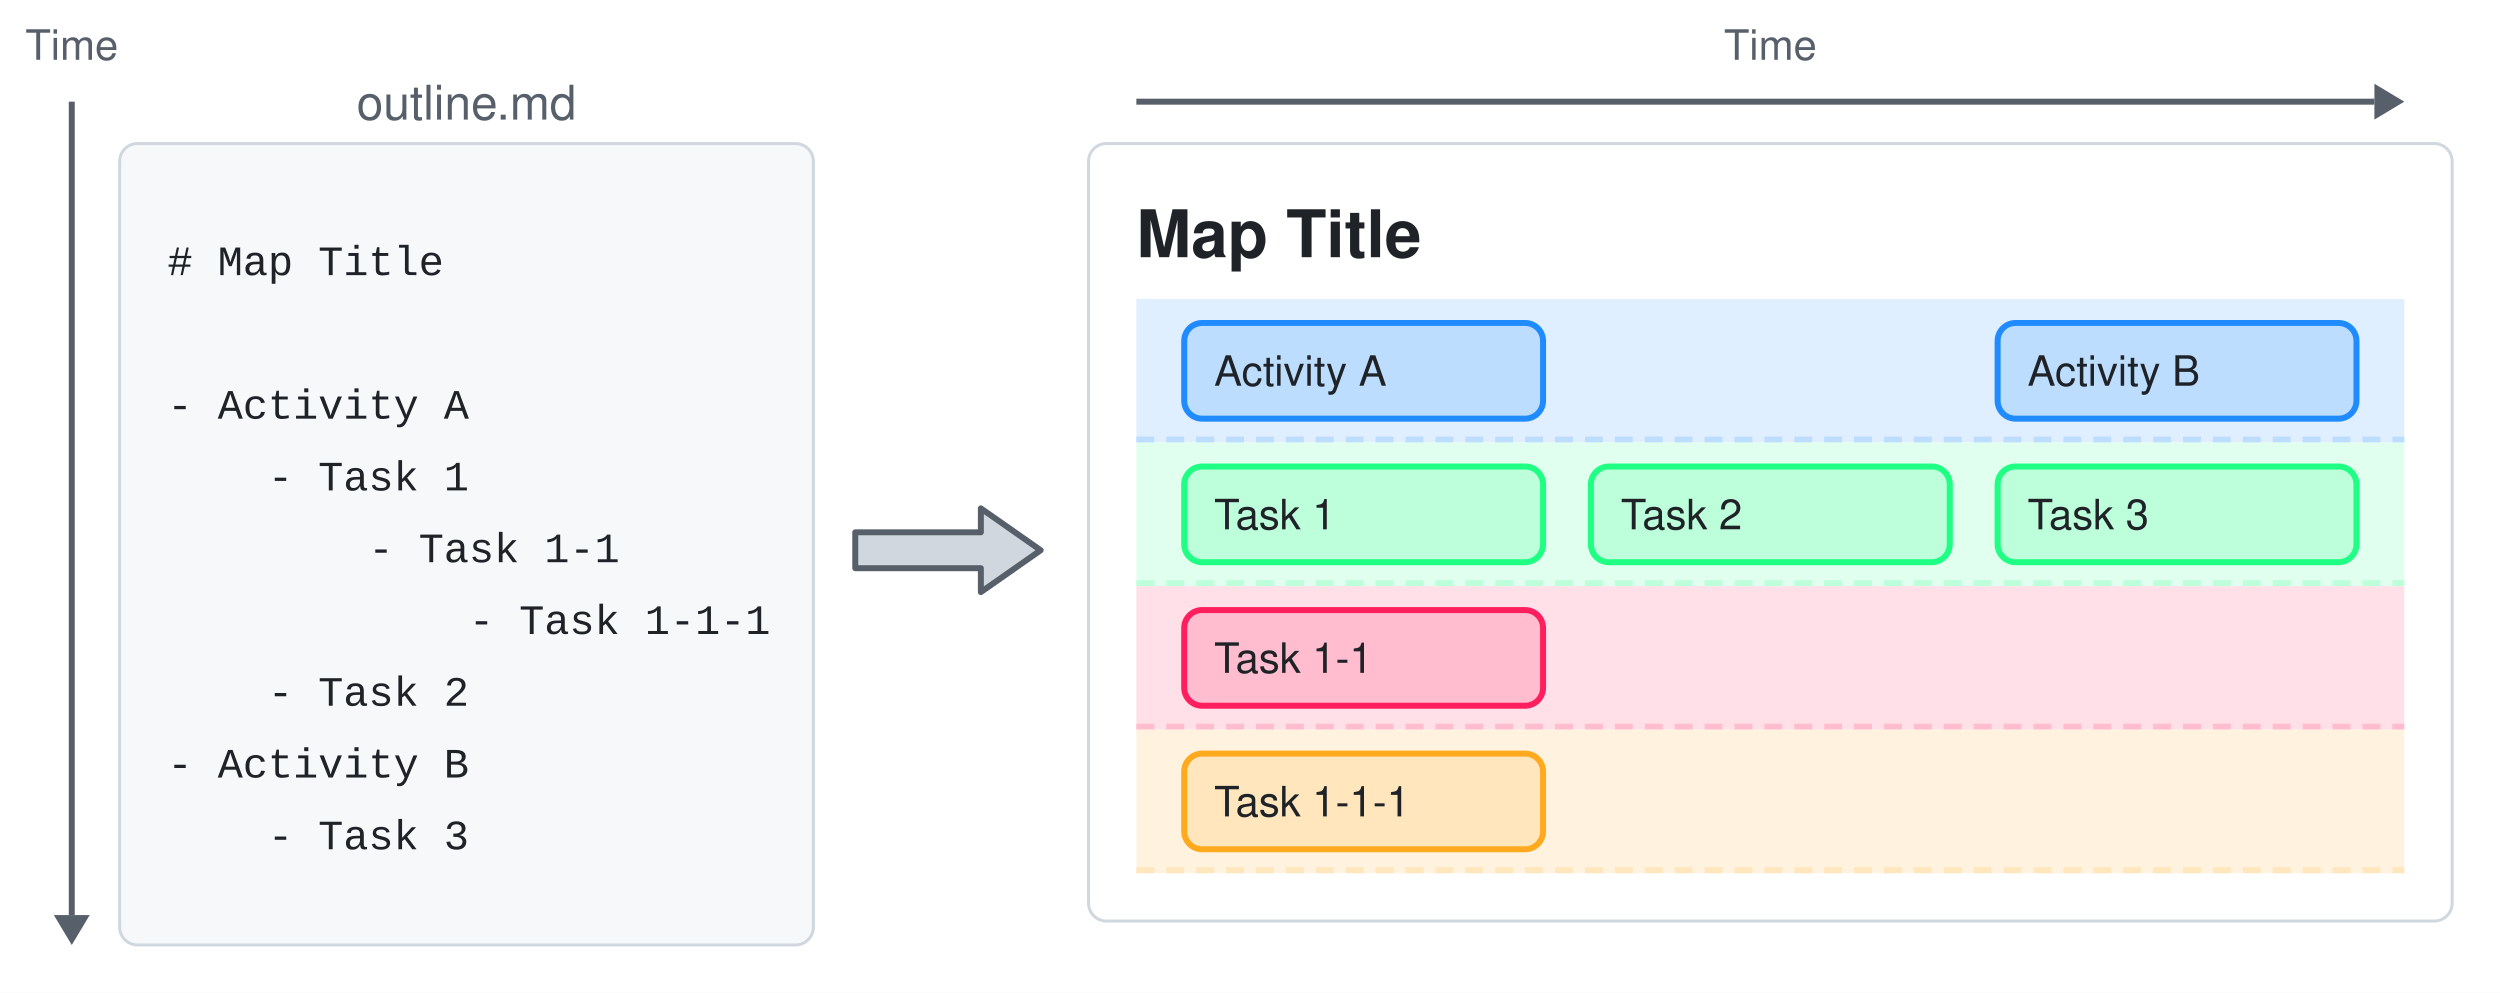
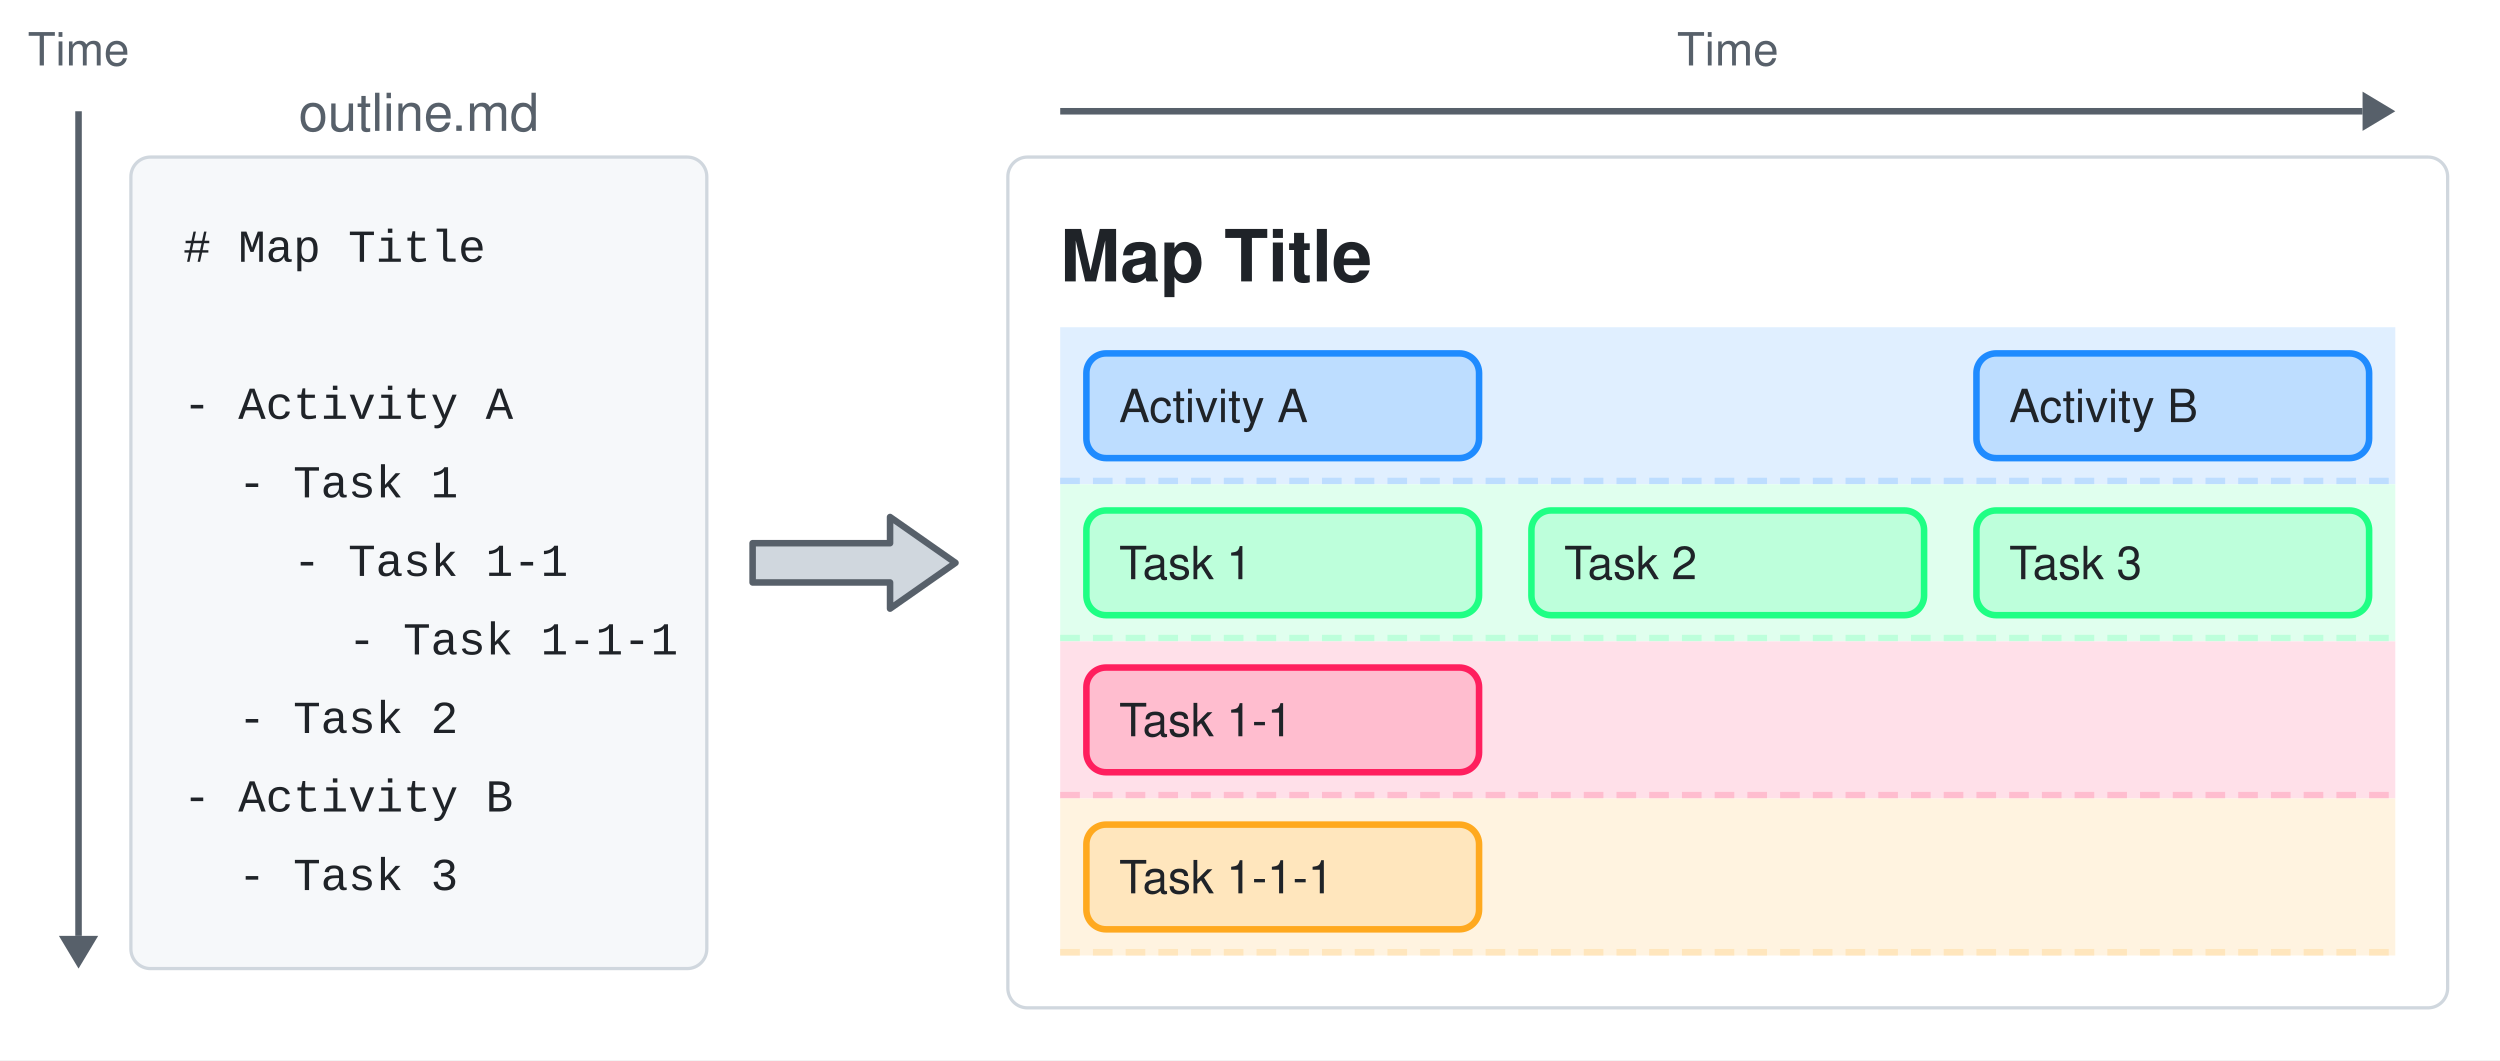
- <svg xmlns="http://www.w3.org/2000/svg" width="836" height="332" viewBox="0 0 836 332" font-family="'Segoe UI', Helvetica, Arial, sans-serif" font-size="14">
-   <rect width="836" height="332" fill="white" />
-   <rect x="40" y="48" width="232" height="268" rx="6" fill="#f6f8fa" stroke="#d0d7de" />
+ <svg xmlns="http://www.w3.org/2000/svg" width="764" height="324" viewBox="0 0 764 324" font-family="'Segoe UI', Helvetica, Arial, sans-serif" font-size="14">
+   <rect width="764" height="324" fill="white" />
  <text x="24" y="20" text-anchor="middle" font-size="14" fill="#57606a">Time</text>
-   <line x1="24" y1="34" x2="24" y2="306" stroke="#57606a" stroke-width="2" />
-   <polygon points="18,306 24,316 30,306" fill="#57606a" />
-   <text x="156" y="40" text-anchor="middle" font-size="16" fill="#57606a">outline.md</text>
-   <text x="56" y="92" font-family="Consolas, 'Courier New', monospace" fill="#1f2328" xml:space="preserve"># Map Title</text>
-   <text x="56" y="116" font-family="Consolas, 'Courier New', monospace" fill="#1f2328" xml:space="preserve" />
-   <text x="56" y="140" font-family="Consolas, 'Courier New', monospace" fill="#1f2328" xml:space="preserve">- Activity A</text>
-   <text x="56" y="164" font-family="Consolas, 'Courier New', monospace" fill="#1f2328" xml:space="preserve">    - Task 1</text>
-   <text x="56" y="188" font-family="Consolas, 'Courier New', monospace" fill="#1f2328" xml:space="preserve">        - Task 1-1</text>
-   <text x="56" y="212" font-family="Consolas, 'Courier New', monospace" fill="#1f2328" xml:space="preserve">            - Task 1-1-1</text>
-   <text x="56" y="236" font-family="Consolas, 'Courier New', monospace" fill="#1f2328" xml:space="preserve">    - Task 2</text>
-   <text x="56" y="260" font-family="Consolas, 'Courier New', monospace" fill="#1f2328" xml:space="preserve">- Activity B</text>
-   <text x="56" y="284" font-family="Consolas, 'Courier New', monospace" fill="#1f2328" xml:space="preserve">    - Task 3</text>
-   <polygon points="286,178 328,178 328,170 348,184 328,198 328,190 286,190" fill="#d0d7de" stroke="#57606a" stroke-width="2" stroke-linejoin="round" />
-   <text x="592" y="20" text-anchor="middle" font-size="14" fill="#57606a">Time</text>
-   <line x1="380" y1="34" x2="794" y2="34" stroke="#57606a" stroke-width="2" />
-   <polygon points="794,28 804,34 794,40" fill="#57606a" />
-   <rect x="364" y="48" width="456" height="260" rx="6" fill="white" stroke="#d0d7de" />
-   <text x="380" y="86" font-size="22" font-weight="bold" fill="#1f2328">Map Title</text>
-   <rect x="380" y="100" width="424" height="48" fill="hsl(211, 100%, 94%)" />
-   <line x1="380" y1="147" x2="804" y2="147" stroke="hsl(211, 100%, 87%)" stroke-width="2" stroke-dasharray="6 4" />
-   <rect x="380" y="148" width="424" height="48" fill="hsl(147, 100%, 94%)" />
-   <line x1="380" y1="195" x2="804" y2="195" stroke="hsl(147, 100%, 87%)" stroke-width="2" stroke-dasharray="6 4" />
-   <rect x="380" y="196" width="424" height="48" fill="hsl(343, 100%, 94%)" />
-   <line x1="380" y1="243" x2="804" y2="243" stroke="hsl(343, 100%, 87%)" stroke-width="2" stroke-dasharray="6 4" />
-   <rect x="380" y="244" width="424" height="48" fill="hsl(37, 100%, 94%)" />
-   <line x1="380" y1="291" x2="804" y2="291" stroke="hsl(37, 100%, 87%)" stroke-width="2" stroke-dasharray="6 4" />
-   <rect x="396" y="108" width="120" height="32" rx="6" fill="hsl(211, 100%, 87%)" stroke="hsl(211, 100%, 56%)" stroke-width="2" />
-   <text x="406" y="129" fill="#1f2328">Activity A</text>
-   <rect x="396" y="156" width="120" height="32" rx="6" fill="hsl(147, 100%, 87%)" stroke="hsl(147, 100%, 56%)" stroke-width="2" />
-   <text x="406" y="177" fill="#1f2328">Task 1</text>
-   <rect x="396" y="204" width="120" height="32" rx="6" fill="hsl(343, 100%, 87%)" stroke="hsl(343, 100%, 56%)" stroke-width="2" />
-   <text x="406" y="225" fill="#1f2328">Task 1-1</text>
-   <rect x="396" y="252" width="120" height="32" rx="6" fill="hsl(37, 100%, 87%)" stroke="hsl(37, 100%, 56%)" stroke-width="2" />
-   <text x="406" y="273" fill="#1f2328">Task 1-1-1</text>
-   <rect x="532" y="156" width="120" height="32" rx="6" fill="hsl(147, 100%, 87%)" stroke="hsl(147, 100%, 56%)" stroke-width="2" />
-   <text x="542" y="177" fill="#1f2328">Task 2</text>
-   <rect x="668" y="108" width="120" height="32" rx="6" fill="hsl(211, 100%, 87%)" stroke="hsl(211, 100%, 56%)" stroke-width="2" />
-   <text x="678" y="129" fill="#1f2328">Activity B</text>
-   <rect x="668" y="156" width="120" height="32" rx="6" fill="hsl(147, 100%, 87%)" stroke="hsl(147, 100%, 56%)" stroke-width="2" />
-   <text x="678" y="177" fill="#1f2328">Task 3</text>
+   <line x1="24" y1="34" x2="24" y2="286" stroke="#57606a" stroke-width="2" />
+   <polygon points="18,286 24,296 30,286" fill="#57606a" />
+   <text x="128" y="40" text-anchor="middle" font-size="16" fill="#57606a">outline.md</text>
+   <rect x="40" y="48" width="176" height="248" rx="6" fill="#f6f8fa" stroke="#d0d7de" />
+   <text x="56" y="80" font-family="Consolas, 'Courier New', monospace" fill="#1f2328" xml:space="preserve"># Map Title</text>
+   <text x="56" y="104" font-family="Consolas, 'Courier New', monospace" fill="#1f2328" xml:space="preserve" />
+   <text x="56" y="128" font-family="Consolas, 'Courier New', monospace" fill="#1f2328" xml:space="preserve">- Activity A</text>
+   <text x="56" y="152" font-family="Consolas, 'Courier New', monospace" fill="#1f2328" xml:space="preserve">  - Task 1</text>
+   <text x="56" y="176" font-family="Consolas, 'Courier New', monospace" fill="#1f2328" xml:space="preserve">    - Task 1-1</text>
+   <text x="56" y="200" font-family="Consolas, 'Courier New', monospace" fill="#1f2328" xml:space="preserve">      - Task 1-1-1</text>
+   <text x="56" y="224" font-family="Consolas, 'Courier New', monospace" fill="#1f2328" xml:space="preserve">  - Task 2</text>
+   <text x="56" y="248" font-family="Consolas, 'Courier New', monospace" fill="#1f2328" xml:space="preserve">- Activity B</text>
+   <text x="56" y="272" font-family="Consolas, 'Courier New', monospace" fill="#1f2328" xml:space="preserve">  - Task 3</text>
+   <polygon points="230,166 272,166 272,158 292,172 272,186 272,178 230,178" fill="#d0d7de" stroke="#57606a" stroke-width="2" stroke-linejoin="round" />
+   <text x="528" y="20" text-anchor="middle" font-size="14" fill="#57606a">Time</text>
+   <line x1="324" y1="34" x2="722" y2="34" stroke="#57606a" stroke-width="2" />
+   <polygon points="722,28 732,34 722,40" fill="#57606a" />
+   <rect x="308" y="48" width="440" height="260" rx="6" fill="white" stroke="#d0d7de" />
+   <text x="324" y="86" font-size="22" font-weight="bold" fill="#1f2328">Map Title</text>
+   <rect x="324" y="100" width="408" height="48" fill="hsl(211, 100%, 94%)" />
+   <line x1="324" y1="147" x2="732" y2="147" stroke="hsl(211, 100%, 87%)" stroke-width="2" stroke-dasharray="6 4" />
+   <rect x="324" y="148" width="408" height="48" fill="hsl(147, 100%, 94%)" />
+   <line x1="324" y1="195" x2="732" y2="195" stroke="hsl(147, 100%, 87%)" stroke-width="2" stroke-dasharray="6 4" />
+   <rect x="324" y="196" width="408" height="48" fill="hsl(343, 100%, 94%)" />
+   <line x1="324" y1="243" x2="732" y2="243" stroke="hsl(343, 100%, 87%)" stroke-width="2" stroke-dasharray="6 4" />
+   <rect x="324" y="244" width="408" height="48" fill="hsl(37, 100%, 94%)" />
+   <line x1="324" y1="291" x2="732" y2="291" stroke="hsl(37, 100%, 87%)" stroke-width="2" stroke-dasharray="6 4" />
+   <rect x="332" y="108" width="120" height="32" rx="6" fill="hsl(211, 100%, 87%)" stroke="hsl(211, 100%, 56%)" stroke-width="2" />
+   <text x="342" y="129" fill="#1f2328">Activity A</text>
+   <rect x="332" y="156" width="120" height="32" rx="6" fill="hsl(147, 100%, 87%)" stroke="hsl(147, 100%, 56%)" stroke-width="2" />
+   <text x="342" y="177" fill="#1f2328">Task 1</text>
+   <rect x="332" y="204" width="120" height="32" rx="6" fill="hsl(343, 100%, 87%)" stroke="hsl(343, 100%, 56%)" stroke-width="2" />
+   <text x="342" y="225" fill="#1f2328">Task 1-1</text>
+   <rect x="332" y="252" width="120" height="32" rx="6" fill="hsl(37, 100%, 87%)" stroke="hsl(37, 100%, 56%)" stroke-width="2" />
+   <text x="342" y="273" fill="#1f2328">Task 1-1-1</text>
+   <rect x="468" y="156" width="120" height="32" rx="6" fill="hsl(147, 100%, 87%)" stroke="hsl(147, 100%, 56%)" stroke-width="2" />
+   <text x="478" y="177" fill="#1f2328">Task 2</text>
+   <rect x="604" y="108" width="120" height="32" rx="6" fill="hsl(211, 100%, 87%)" stroke="hsl(211, 100%, 56%)" stroke-width="2" />
+   <text x="614" y="129" fill="#1f2328">Activity B</text>
+   <rect x="604" y="156" width="120" height="32" rx="6" fill="hsl(147, 100%, 87%)" stroke="hsl(147, 100%, 56%)" stroke-width="2" />
+   <text x="614" y="177" fill="#1f2328">Task 3</text>
</svg>
